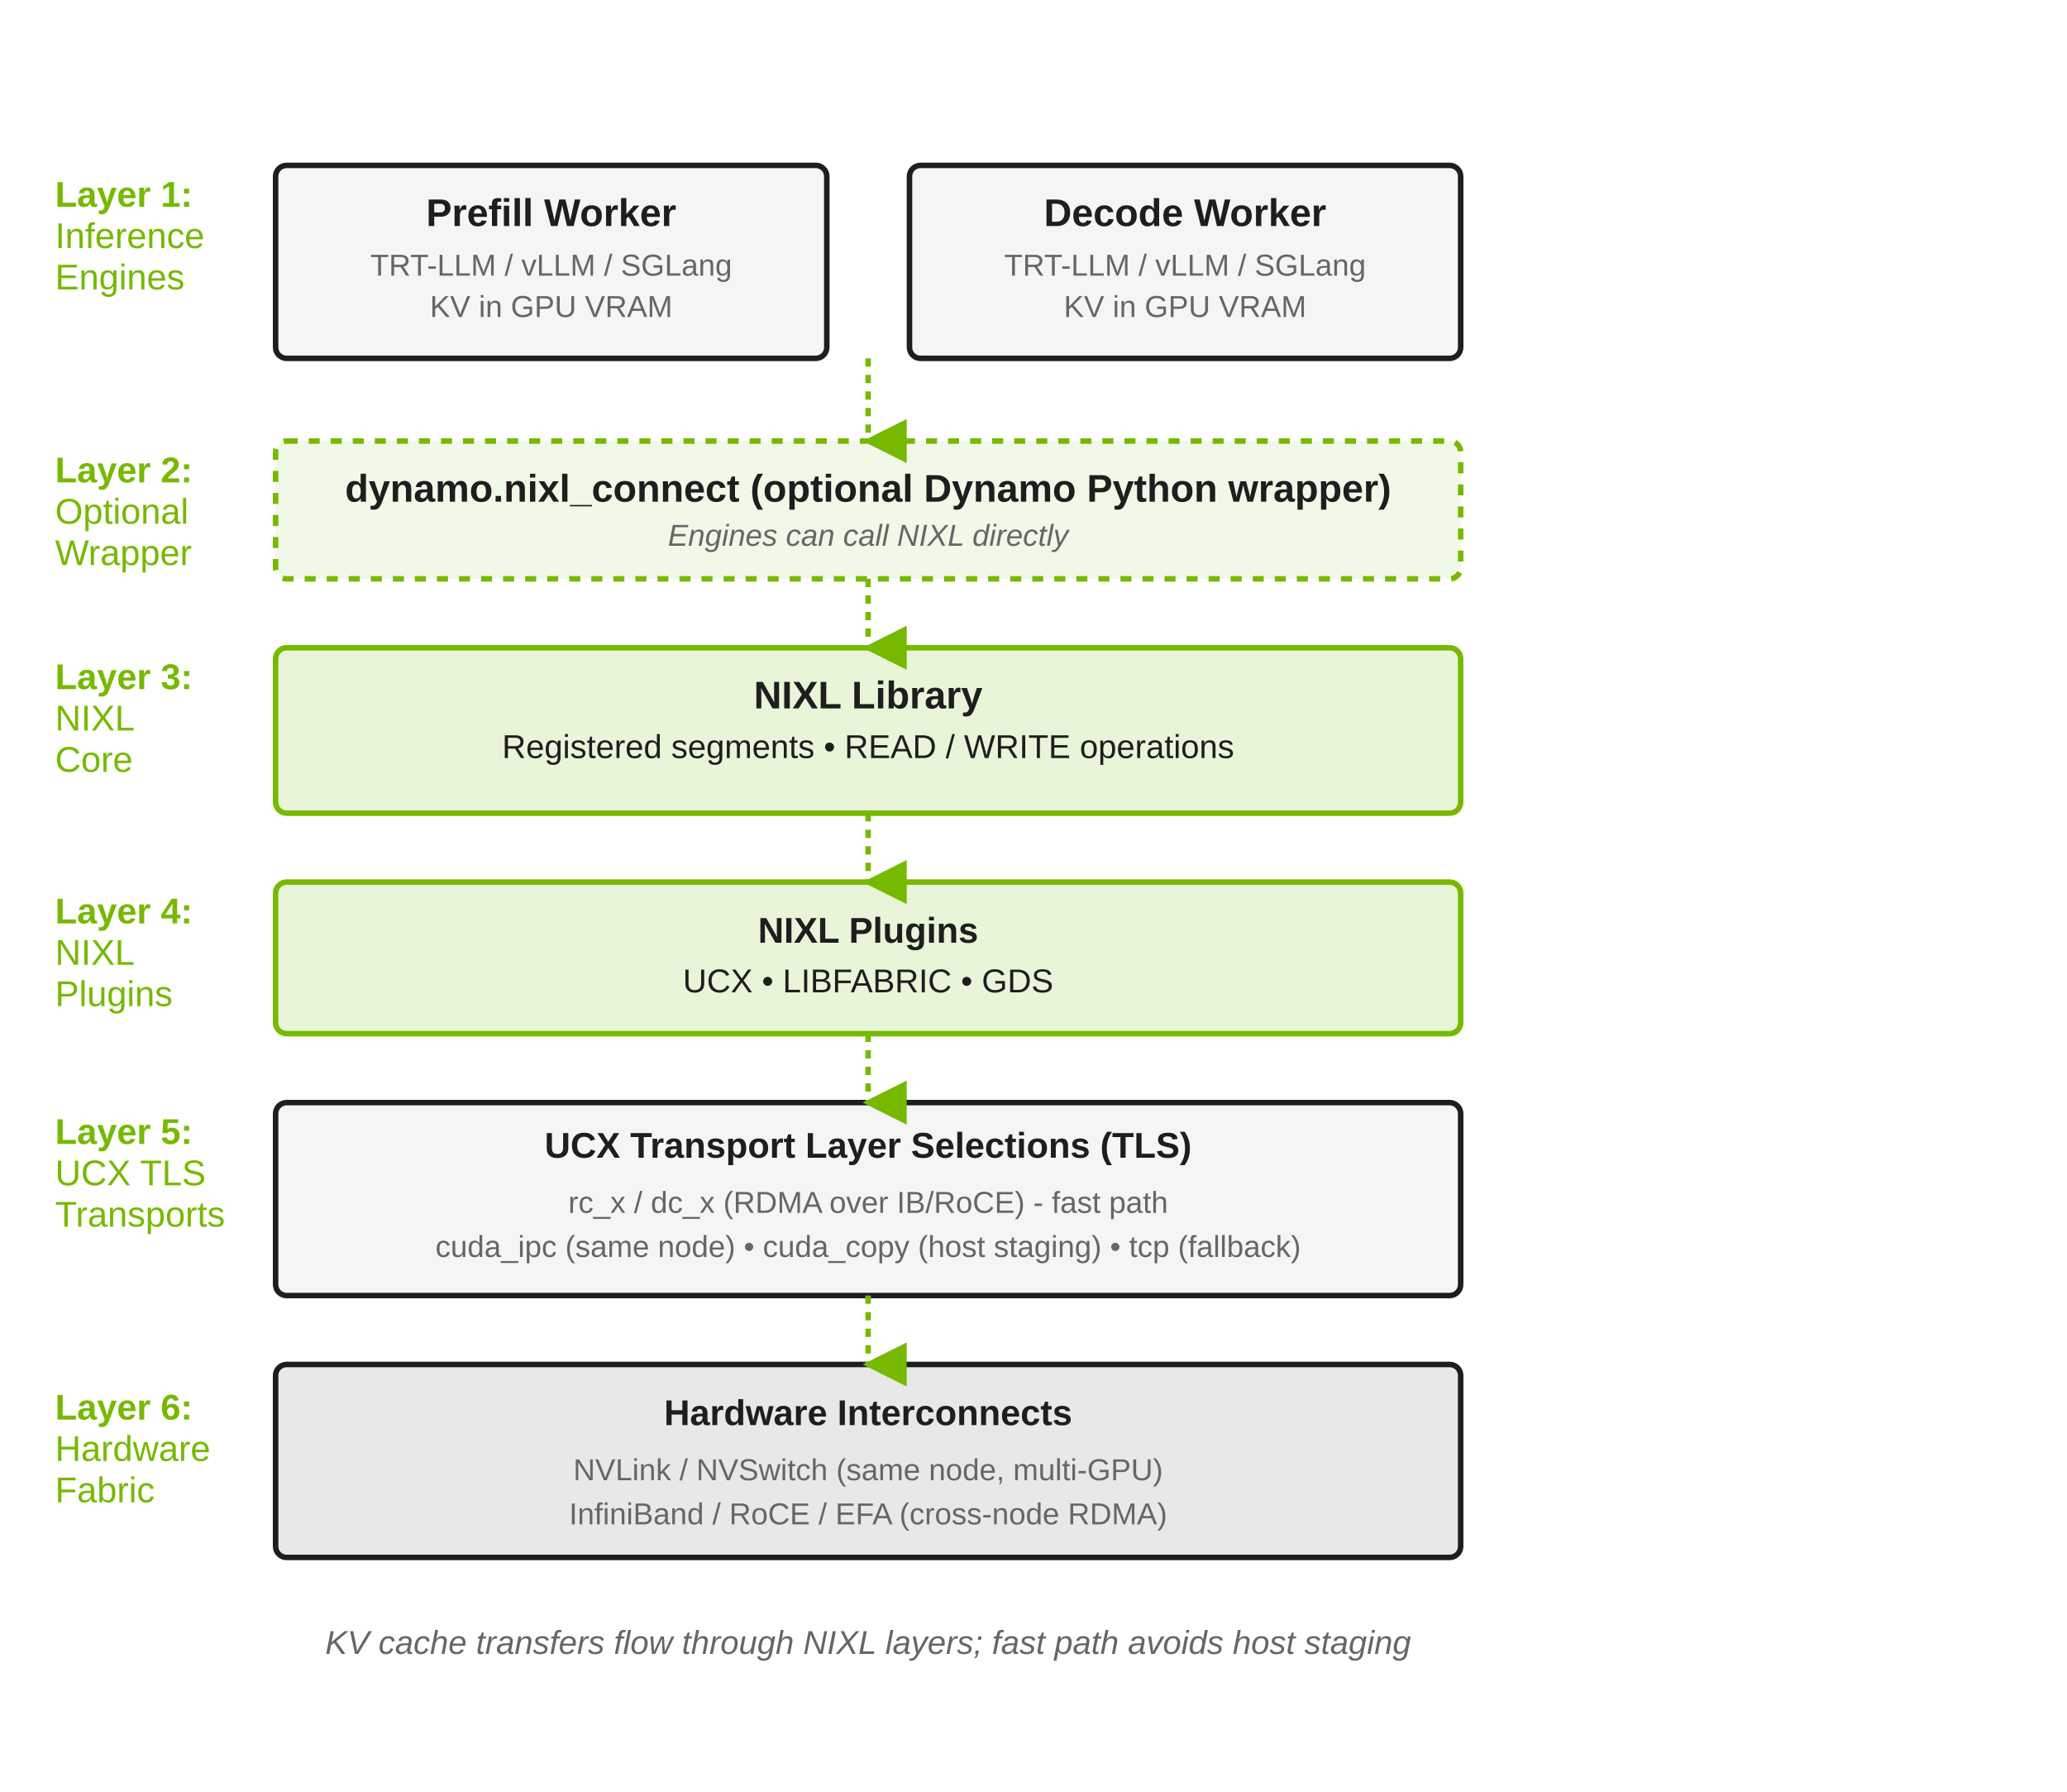
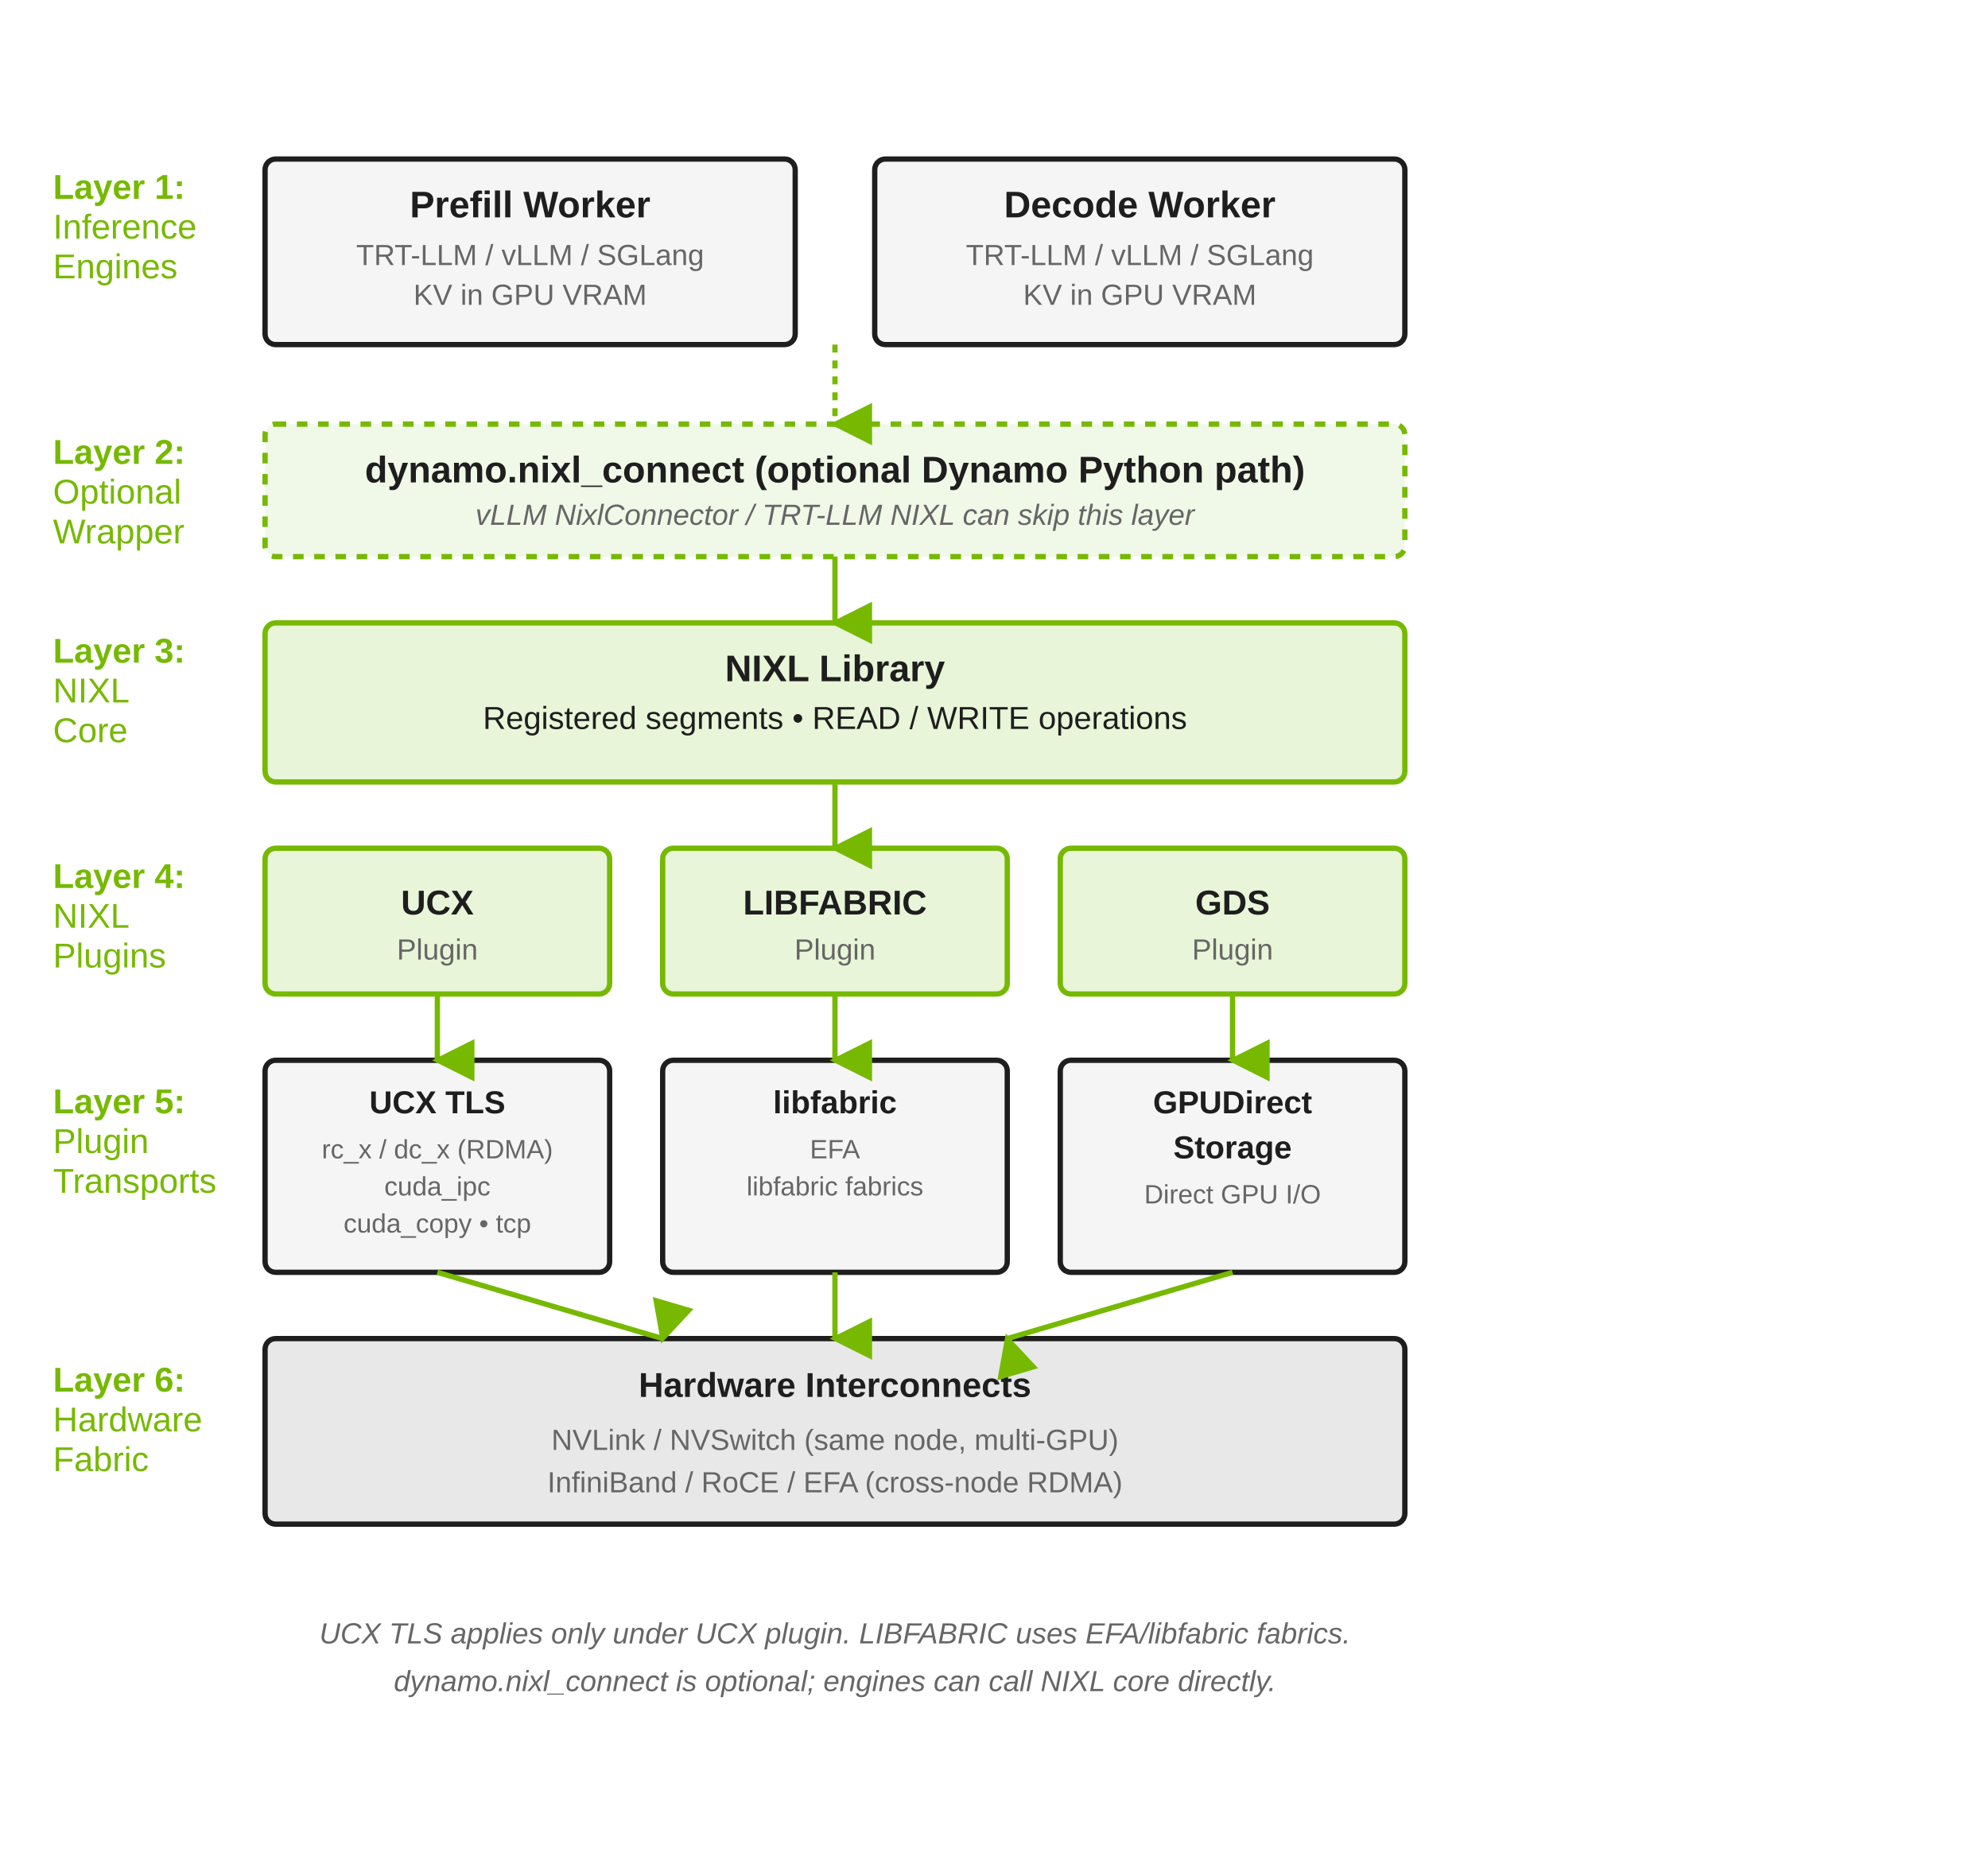
- <svg xmlns="http://www.w3.org/2000/svg" width="750" height="650" viewBox="0 0 750 650">
+ <svg xmlns="http://www.w3.org/2000/svg" width="750" height="700" viewBox="0 0 750 700">
  <text x="20" y="75" font-family="Arial, sans-serif" font-size="13" fill="#76B900" font-weight="bold">Layer 1:</text>
  <text x="20" y="90" font-family="Arial, sans-serif" font-size="13" fill="#76B900">Inference</text>
  <text x="20" y="105" font-family="Arial, sans-serif" font-size="13" fill="#76B900">Engines</text>
  <rect x="100" y="60" width="200" height="70" fill="#f5f5f5" stroke="#1e1e1e" stroke-width="2" rx="4" />
  <text x="200" y="82" font-family="Arial, sans-serif" font-size="14" text-anchor="middle" fill="#1e1e1e" font-weight="bold">Prefill Worker</text>
  <text x="200" y="100" font-family="Arial, sans-serif" font-size="11" text-anchor="middle" fill="#666">TRT-LLM / vLLM / SGLang</text>
  <text x="200" y="115" font-family="Arial, sans-serif" font-size="11" text-anchor="middle" fill="#666">KV in GPU VRAM</text>
  <rect x="330" y="60" width="200" height="70" fill="#f5f5f5" stroke="#1e1e1e" stroke-width="2" rx="4" />
  <text x="430" y="82" font-family="Arial, sans-serif" font-size="14" text-anchor="middle" fill="#1e1e1e" font-weight="bold">Decode Worker</text>
  <text x="430" y="100" font-family="Arial, sans-serif" font-size="11" text-anchor="middle" fill="#666">TRT-LLM / vLLM / SGLang</text>
  <text x="430" y="115" font-family="Arial, sans-serif" font-size="11" text-anchor="middle" fill="#666">KV in GPU VRAM</text>
  <text x="20" y="175" font-family="Arial, sans-serif" font-size="13" fill="#76B900" font-weight="bold">Layer 2:</text>
  <text x="20" y="190" font-family="Arial, sans-serif" font-size="13" fill="#76B900">Optional</text>
  <text x="20" y="205" font-family="Arial, sans-serif" font-size="13" fill="#76B900">Wrapper</text>
  <rect x="100" y="160" width="430" height="50" fill="#f0f8e8" stroke="#76B900" stroke-width="2" rx="4" stroke-dasharray="4,4" />
-   <text x="315" y="182" font-family="Arial, sans-serif" font-size="14" text-anchor="middle" fill="#1e1e1e" font-weight="bold">dynamo.nixl_connect (optional Dynamo Python wrapper)</text>
-   <text x="315" y="198" font-family="Arial, sans-serif" font-size="11" text-anchor="middle" fill="#666" font-style="italic">Engines can call NIXL directly</text>
+   <text x="315" y="182" font-family="Arial, sans-serif" font-size="14" text-anchor="middle" fill="#1e1e1e" font-weight="bold">dynamo.nixl_connect (optional Dynamo Python path)</text>
+   <text x="315" y="198" font-family="Arial, sans-serif" font-size="11" text-anchor="middle" fill="#666" font-style="italic">vLLM NixlConnector / TRT-LLM NIXL can skip this layer</text>
  <text x="20" y="250" font-family="Arial, sans-serif" font-size="13" fill="#76B900" font-weight="bold">Layer 3:</text>
  <text x="20" y="265" font-family="Arial, sans-serif" font-size="13" fill="#76B900">NIXL</text>
  <text x="20" y="280" font-family="Arial, sans-serif" font-size="13" fill="#76B900">Core</text>
  <rect x="100" y="235" width="430" height="60" fill="#e8f5d8" stroke="#76B900" stroke-width="2" rx="4" />
  <text x="315" y="257" font-family="Arial, sans-serif" font-size="14" text-anchor="middle" fill="#1e1e1e" font-weight="bold">NIXL Library</text>
  <text x="315" y="275" font-family="Arial, sans-serif" font-size="12" text-anchor="middle" fill="#1e1e1e">Registered segments • READ / WRITE operations</text>
  <text x="20" y="335" font-family="Arial, sans-serif" font-size="13" fill="#76B900" font-weight="bold">Layer 4:</text>
  <text x="20" y="350" font-family="Arial, sans-serif" font-size="13" fill="#76B900">NIXL</text>
  <text x="20" y="365" font-family="Arial, sans-serif" font-size="13" fill="#76B900">Plugins</text>
-   <rect x="100" y="320" width="430" height="55" fill="#e8f5d8" stroke="#76B900" stroke-width="2" rx="4" />
-   <text x="315" y="342" font-family="Arial, sans-serif" font-size="13" text-anchor="middle" fill="#1e1e1e" font-weight="bold">NIXL Plugins</text>
-   <text x="315" y="360" font-family="Arial, sans-serif" font-size="12" text-anchor="middle" fill="#1e1e1e">UCX • LIBFABRIC • GDS</text>
-   <text x="20" y="415" font-family="Arial, sans-serif" font-size="13" fill="#76B900" font-weight="bold">Layer 5:</text>
-   <text x="20" y="430" font-family="Arial, sans-serif" font-size="13" fill="#76B900">UCX TLS</text>
-   <text x="20" y="445" font-family="Arial, sans-serif" font-size="13" fill="#76B900">Transports</text>
-   <rect x="100" y="400" width="430" height="70" fill="#f5f5f5" stroke="#1e1e1e" stroke-width="2" rx="4" />
-   <text x="315" y="420" font-family="Arial, sans-serif" font-size="13" text-anchor="middle" fill="#1e1e1e" font-weight="bold">UCX Transport Layer Selections (TLS)</text>
-   <text x="315" y="440" font-family="Arial, sans-serif" font-size="11" text-anchor="middle" fill="#666">rc_x / dc_x (RDMA over IB/RoCE) - fast path</text>
-   <text x="315" y="456" font-family="Arial, sans-serif" font-size="11" text-anchor="middle" fill="#666">cuda_ipc (same node) • cuda_copy (host staging) • tcp (fallback)</text>
-   <text x="20" y="515" font-family="Arial, sans-serif" font-size="13" fill="#76B900" font-weight="bold">Layer 6:</text>
-   <text x="20" y="530" font-family="Arial, sans-serif" font-size="13" fill="#76B900">Hardware</text>
-   <text x="20" y="545" font-family="Arial, sans-serif" font-size="13" fill="#76B900">Fabric</text>
-   <rect x="100" y="495" width="430" height="70" fill="#e8e8e8" stroke="#1e1e1e" stroke-width="2" rx="4" />
-   <text x="315" y="517" font-family="Arial, sans-serif" font-size="13" text-anchor="middle" fill="#1e1e1e" font-weight="bold">Hardware Interconnects</text>
-   <text x="315" y="537" font-family="Arial, sans-serif" font-size="11" text-anchor="middle" fill="#666">NVLink / NVSwitch (same node, multi-GPU)</text>
-   <text x="315" y="553" font-family="Arial, sans-serif" font-size="11" text-anchor="middle" fill="#666">InfiniBand / RoCE / EFA (cross-node RDMA)</text>
+   <rect x="100" y="320" width="130" height="55" fill="#e8f5d8" stroke="#76B900" stroke-width="2" rx="4" />
+   <text x="165" y="345" font-family="Arial, sans-serif" font-size="13" text-anchor="middle" fill="#1e1e1e" font-weight="bold">UCX</text>
+   <text x="165" y="362" font-family="Arial, sans-serif" font-size="11" text-anchor="middle" fill="#666">Plugin</text>
+   <rect x="250" y="320" width="130" height="55" fill="#e8f5d8" stroke="#76B900" stroke-width="2" rx="4" />
+   <text x="315" y="345" font-family="Arial, sans-serif" font-size="13" text-anchor="middle" fill="#1e1e1e" font-weight="bold">LIBFABRIC</text>
+   <text x="315" y="362" font-family="Arial, sans-serif" font-size="11" text-anchor="middle" fill="#666">Plugin</text>
+   <rect x="400" y="320" width="130" height="55" fill="#e8f5d8" stroke="#76B900" stroke-width="2" rx="4" />
+   <text x="465" y="345" font-family="Arial, sans-serif" font-size="13" text-anchor="middle" fill="#1e1e1e" font-weight="bold">GDS</text>
+   <text x="465" y="362" font-family="Arial, sans-serif" font-size="11" text-anchor="middle" fill="#666">Plugin</text>
+   <text x="20" y="420" font-family="Arial, sans-serif" font-size="13" fill="#76B900" font-weight="bold">Layer 5:</text>
+   <text x="20" y="435" font-family="Arial, sans-serif" font-size="13" fill="#76B900">Plugin</text>
+   <text x="20" y="450" font-family="Arial, sans-serif" font-size="13" fill="#76B900">Transports</text>
+   <rect x="100" y="400" width="130" height="80" fill="#f5f5f5" stroke="#1e1e1e" stroke-width="2" rx="4" />
+   <text x="165" y="420" font-family="Arial, sans-serif" font-size="12" text-anchor="middle" fill="#1e1e1e" font-weight="bold">UCX TLS</text>
+   <text x="165" y="437" font-family="Arial, sans-serif" font-size="10" text-anchor="middle" fill="#666">rc_x / dc_x (RDMA)</text>
+   <text x="165" y="451" font-family="Arial, sans-serif" font-size="10" text-anchor="middle" fill="#666">cuda_ipc</text>
+   <text x="165" y="465" font-family="Arial, sans-serif" font-size="10" text-anchor="middle" fill="#666">cuda_copy • tcp</text>
+   <rect x="250" y="400" width="130" height="80" fill="#f5f5f5" stroke="#1e1e1e" stroke-width="2" rx="4" />
+   <text x="315" y="420" font-family="Arial, sans-serif" font-size="12" text-anchor="middle" fill="#1e1e1e" font-weight="bold">libfabric</text>
+   <text x="315" y="437" font-family="Arial, sans-serif" font-size="10" text-anchor="middle" fill="#666">EFA</text>
+   <text x="315" y="451" font-family="Arial, sans-serif" font-size="10" text-anchor="middle" fill="#666">libfabric fabrics</text>
+   <rect x="400" y="400" width="130" height="80" fill="#f5f5f5" stroke="#1e1e1e" stroke-width="2" rx="4" />
+   <text x="465" y="420" font-family="Arial, sans-serif" font-size="12" text-anchor="middle" fill="#1e1e1e" font-weight="bold">GPUDirect</text>
+   <text x="465" y="437" font-family="Arial, sans-serif" font-size="12" text-anchor="middle" fill="#1e1e1e" font-weight="bold">Storage</text>
+   <text x="465" y="454" font-family="Arial, sans-serif" font-size="10" text-anchor="middle" fill="#666">Direct GPU I/O</text>
+   <text x="20" y="525" font-family="Arial, sans-serif" font-size="13" fill="#76B900" font-weight="bold">Layer 6:</text>
+   <text x="20" y="540" font-family="Arial, sans-serif" font-size="13" fill="#76B900">Hardware</text>
+   <text x="20" y="555" font-family="Arial, sans-serif" font-size="13" fill="#76B900">Fabric</text>
+   <rect x="100" y="505" width="430" height="70" fill="#e8e8e8" stroke="#1e1e1e" stroke-width="2" rx="4" />
+   <text x="315" y="527" font-family="Arial, sans-serif" font-size="13" text-anchor="middle" fill="#1e1e1e" font-weight="bold">Hardware Interconnects</text>
+   <text x="315" y="547" font-family="Arial, sans-serif" font-size="11" text-anchor="middle" fill="#666">NVLink / NVSwitch (same node, multi-GPU)</text>
+   <text x="315" y="563" font-family="Arial, sans-serif" font-size="11" text-anchor="middle" fill="#666">InfiniBand / RoCE / EFA (cross-node RDMA)</text>
  <defs>
    <marker id="arrow-down" markerWidth="8" markerHeight="8" refX="4" refY="7" orient="auto">
      <polygon points="0,0 8,0 4,8" fill="#76B900" />
    </marker>
  </defs>
  <line x1="315" y1="130" x2="315" y2="160" stroke="#76B900" stroke-width="2" stroke-dasharray="3,3" marker-end="url(#arrow-down)" />
-   <line x1="315" y1="210" x2="315" y2="235" stroke="#76B900" stroke-width="2" stroke-dasharray="3,3" marker-end="url(#arrow-down)" />
-   <line x1="315" y1="295" x2="315" y2="320" stroke="#76B900" stroke-width="2" stroke-dasharray="3,3" marker-end="url(#arrow-down)" />
-   <line x1="315" y1="375" x2="315" y2="400" stroke="#76B900" stroke-width="2" stroke-dasharray="3,3" marker-end="url(#arrow-down)" />
-   <line x1="315" y1="470" x2="315" y2="495" stroke="#76B900" stroke-width="2" stroke-dasharray="3,3" marker-end="url(#arrow-down)" />
-   <text x="315" y="600" font-family="Arial, sans-serif" font-size="12" text-anchor="middle" fill="#666" font-style="italic">KV cache transfers flow through NIXL layers; fast path avoids host staging</text>
+   <line x1="315" y1="210" x2="315" y2="235" stroke="#76B900" stroke-width="2" marker-end="url(#arrow-down)" />
+   <line x1="315" y1="295" x2="315" y2="320" stroke="#76B900" stroke-width="2" marker-end="url(#arrow-down)" />
+   <line x1="165" y1="375" x2="165" y2="400" stroke="#76B900" stroke-width="2" marker-end="url(#arrow-down)" />
+   <line x1="315" y1="375" x2="315" y2="400" stroke="#76B900" stroke-width="2" marker-end="url(#arrow-down)" />
+   <line x1="465" y1="375" x2="465" y2="400" stroke="#76B900" stroke-width="2" marker-end="url(#arrow-down)" />
+   <line x1="165" y1="480" x2="250" y2="505" stroke="#76B900" stroke-width="2" marker-end="url(#arrow-down)" />
+   <line x1="315" y1="480" x2="315" y2="505" stroke="#76B900" stroke-width="2" marker-end="url(#arrow-down)" />
+   <line x1="465" y1="480" x2="380" y2="505" stroke="#76B900" stroke-width="2" marker-end="url(#arrow-down)" />
+   <text x="315" y="620" font-family="Arial, sans-serif" font-size="11" text-anchor="middle" fill="#666" font-style="italic">UCX TLS applies only under UCX plugin. LIBFABRIC uses EFA/libfabric fabrics.</text>
+   <text x="315" y="638" font-family="Arial, sans-serif" font-size="11" text-anchor="middle" fill="#666" font-style="italic">dynamo.nixl_connect is optional; engines can call NIXL core directly.</text>
</svg>
